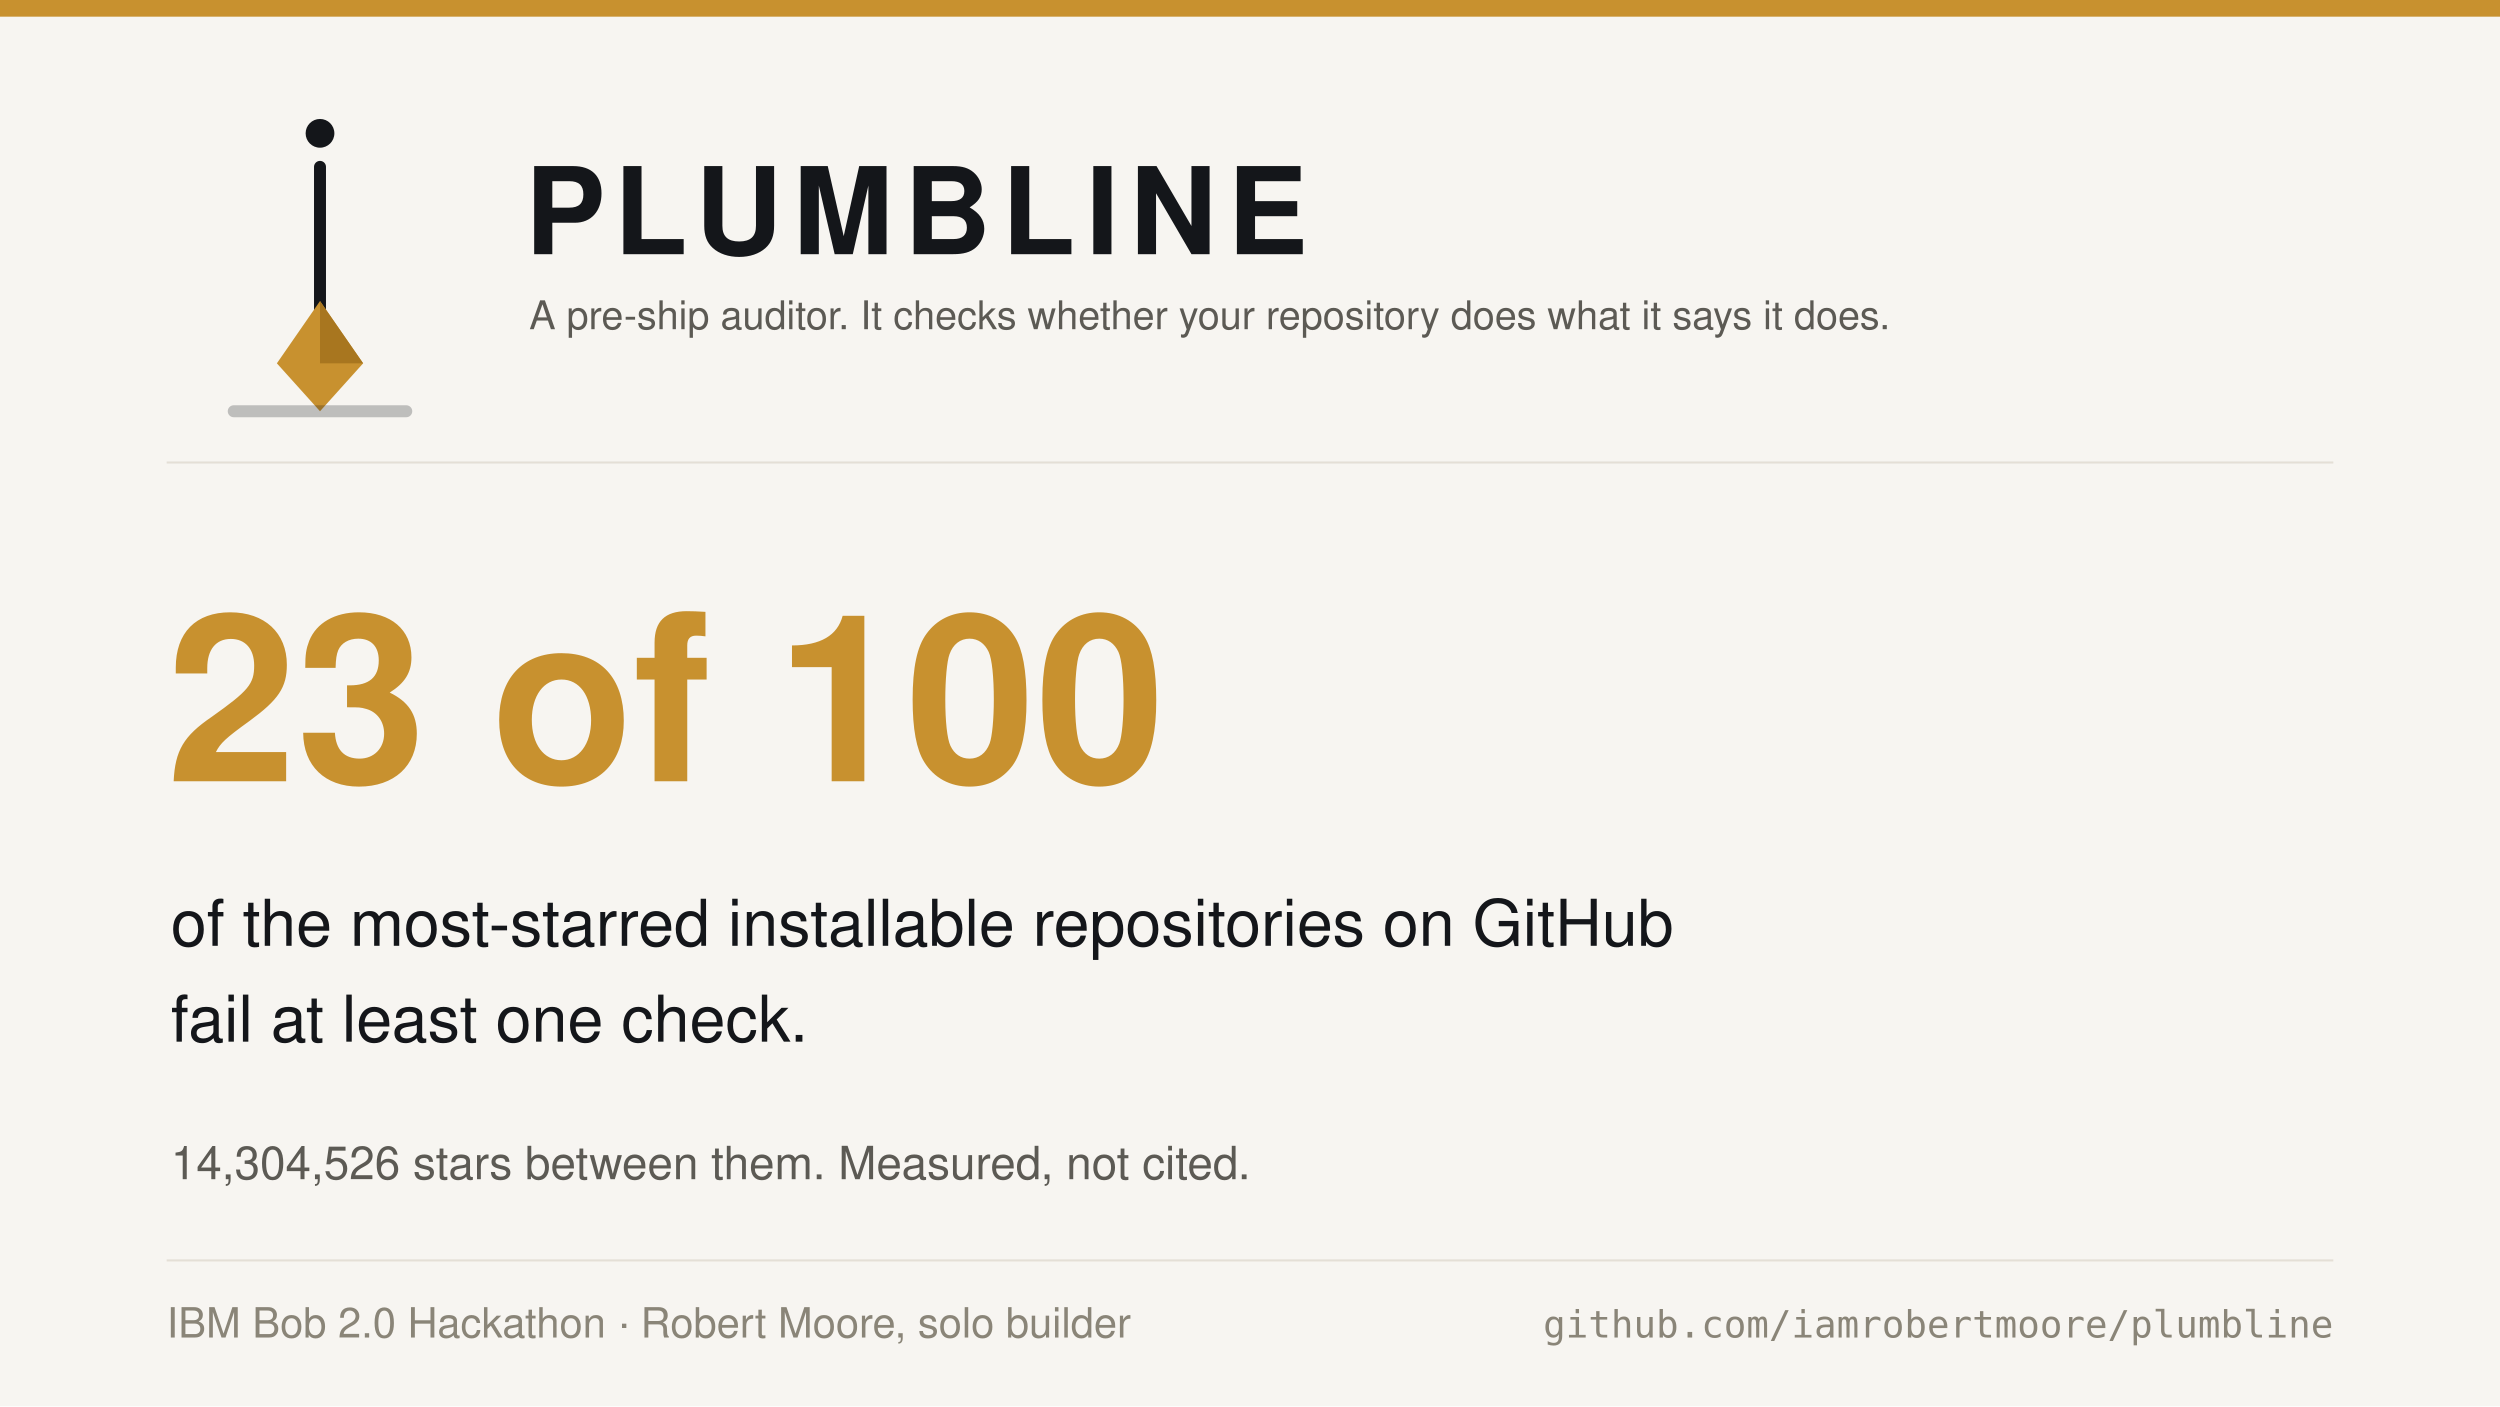
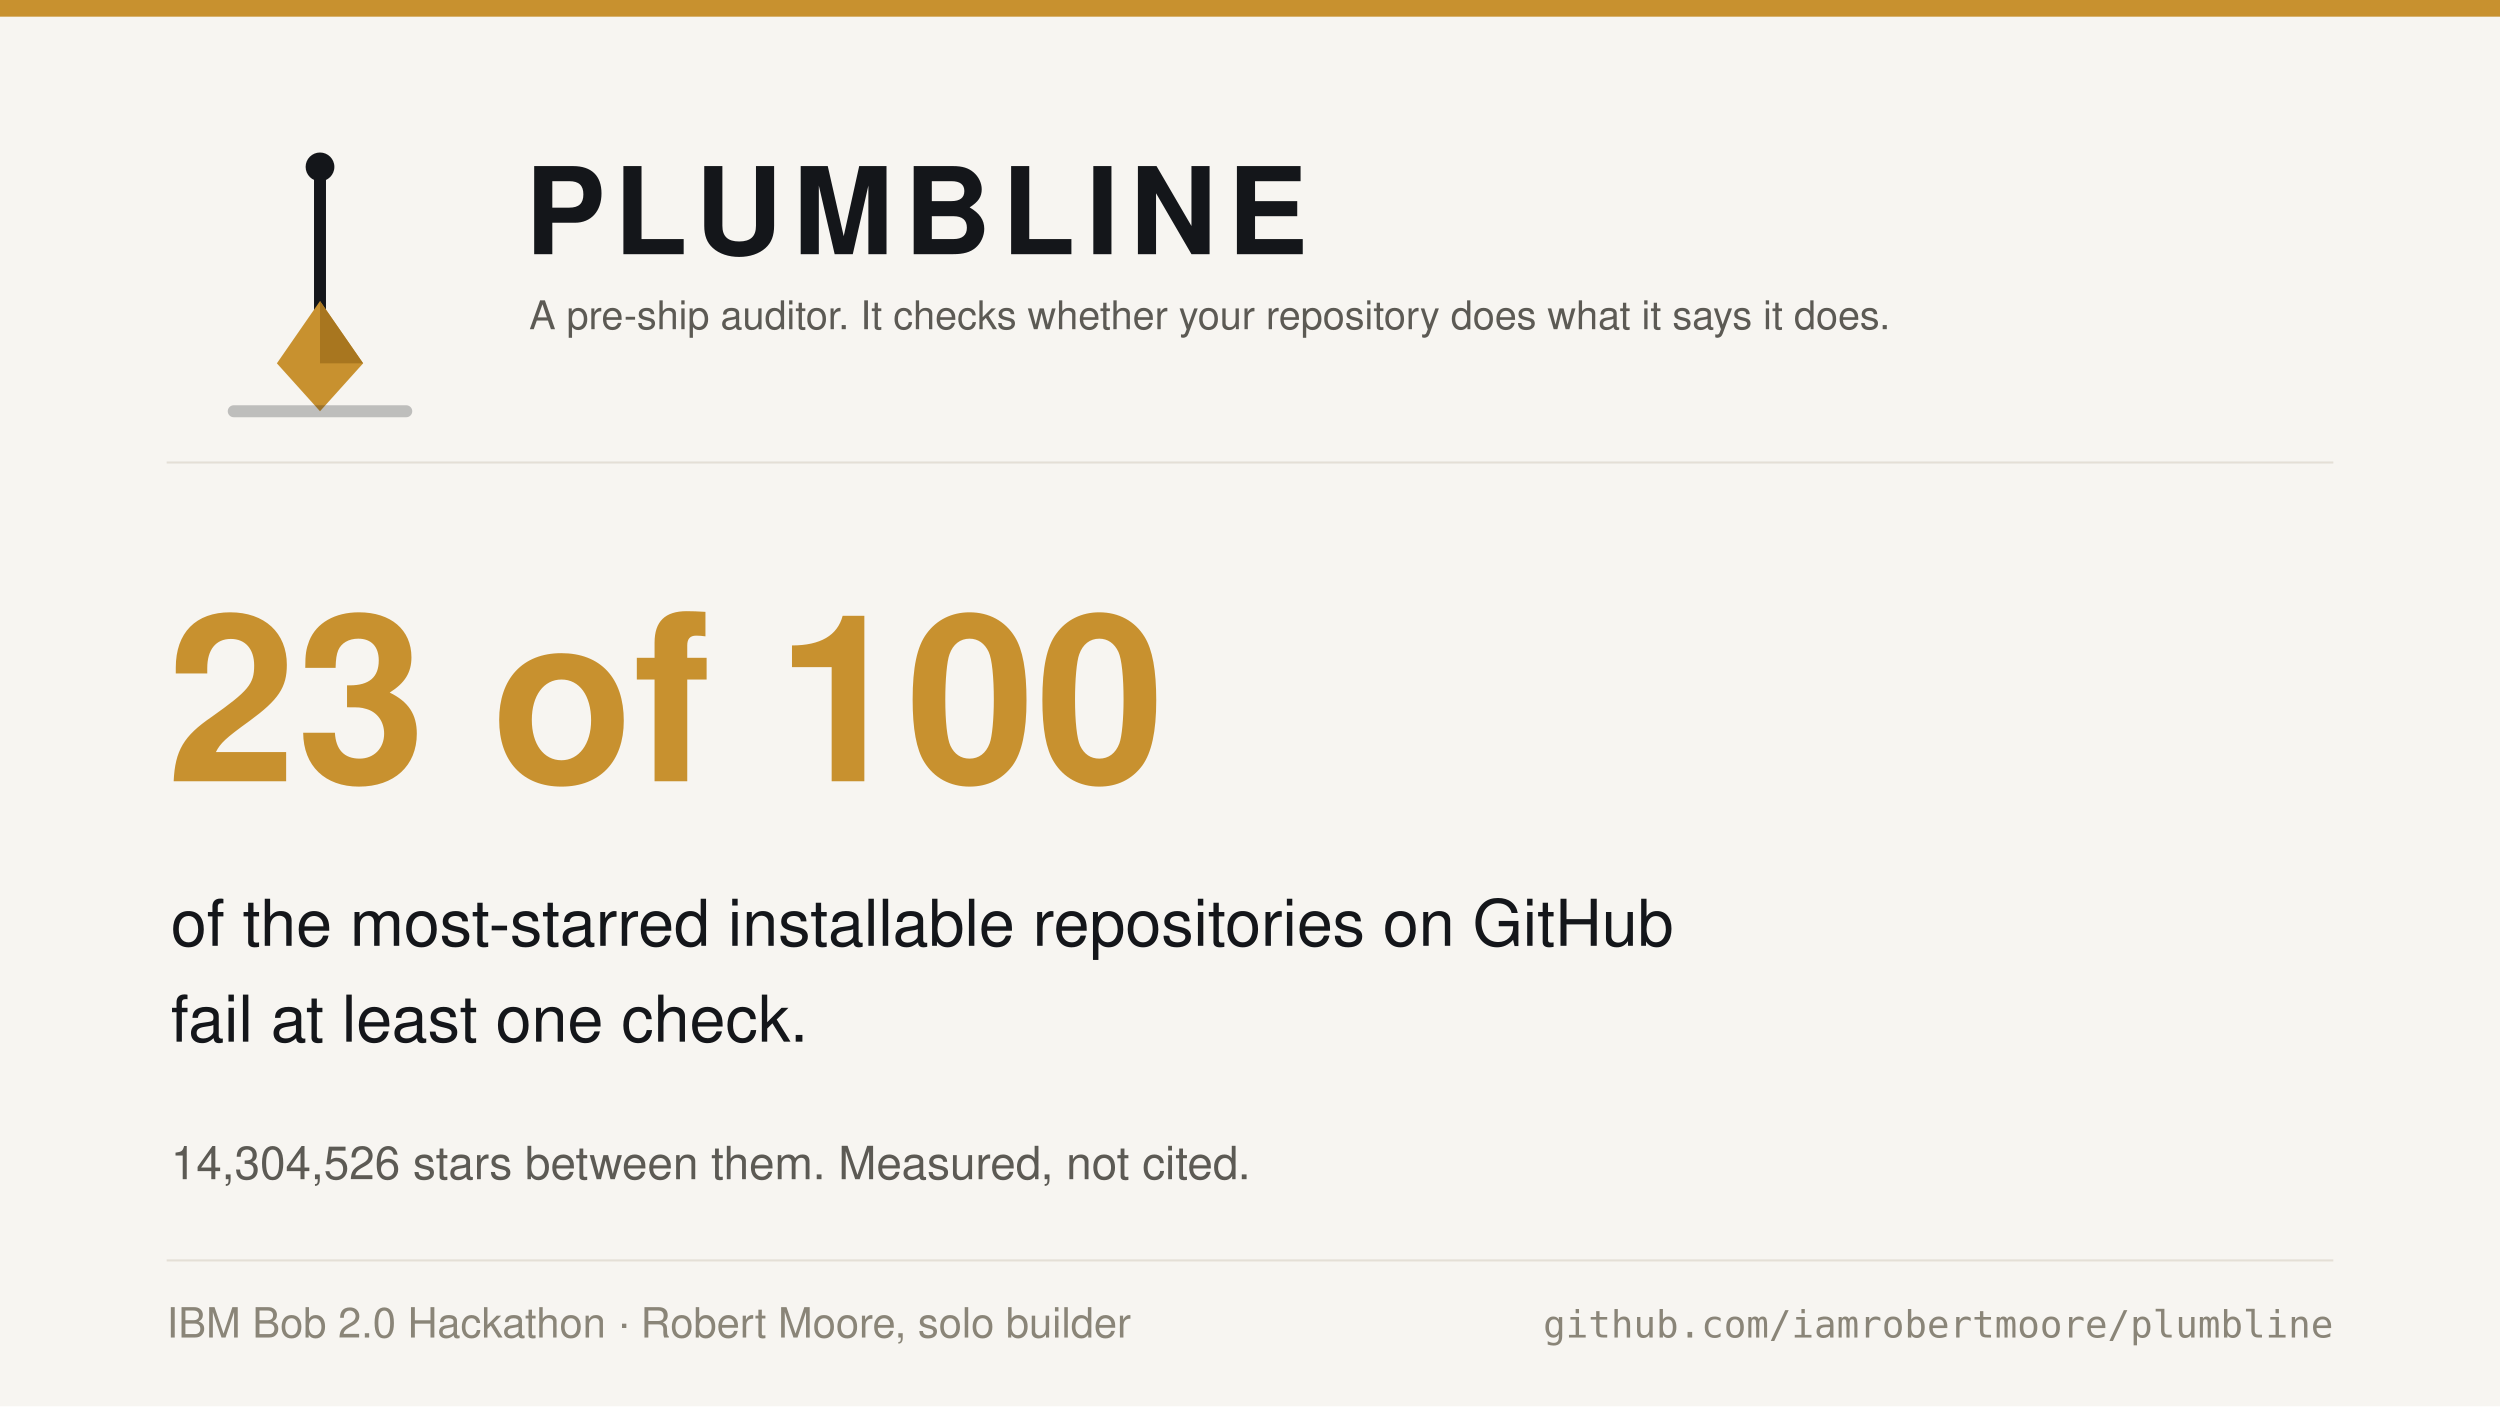
<svg xmlns="http://www.w3.org/2000/svg" viewBox="0 0 1200 675" width="1200" height="675" role="img" aria-label="Plumbline. 23 of the 100 most-starred installable repositories on GitHub fail at least one check.">
  <defs>
    <style>
      .n { font-family: system-ui, -apple-system, "Segoe UI", Helvetica, Arial, sans-serif; }
      .m { font-family: ui-monospace, SFMono-Regular, Menlo, monospace; }
    </style>
  </defs>
  <rect width="1200" height="675" fill="#F7F5F1" />
  <rect x="0" y="0" width="1200" height="8" fill="#C8912F" />
  <g transform="translate(80,64) scale(2.3)">
    <line x1="32" y1="7" x2="32" y2="37" stroke="#14161A" stroke-width="2.5" stroke-linecap="round" />
-     <circle cx="32" y="7" r="3" fill="#14161A" />
+     <circle cx="32" cy="7" r="3" fill="#14161A" />
    <path d="M32 35 L41 48 L32 58 L23 48 Z" fill="#C8912F" />
    <path d="M32 35 L41 48 L32 48 Z" fill="#A8761F" />
    <line x1="14" y1="58" x2="50" y2="58" stroke="#14161A" stroke-width="2.5" stroke-linecap="round" opacity="0.25" />
  </g>
  <text class="n" x="252" y="122" font-size="58" font-weight="700" letter-spacing="5" fill="#14161A">PLUMBLINE</text>
  <text class="n" x="254" y="158" font-size="19" fill="#5C5A54">A pre-ship auditor. It checks whether your repository does what it says it does.</text>
  <line x1="80" y1="222" x2="1120" y2="222" stroke="#E4DFD6" />
  <text class="n" x="80" y="375" font-size="112" font-weight="700" fill="#C8912F">23 of 100</text>
  <text class="n" x="82" y="454" font-size="31" fill="#14161A">of the most-starred installable repositories on GitHub</text>
  <text class="n" x="82" y="500" font-size="31" fill="#14161A">fail at least one check.</text>
  <text class="n" x="82" y="566" font-size="22" fill="#5C5A54">14,304,526 stars between them. Measured, not cited.</text>
  <line x1="80" y1="605" x2="1120" y2="605" stroke="#E4DFD6" />
  <text class="n" x="80" y="642" font-size="20" fill="#8A8578">IBM Bob 2.0 Hackathon · Robert Moore, solo builder</text>
  <text class="m" x="1120" y="642" font-size="18" fill="#8A8578" text-anchor="end">github.com/iamrobertmoore/plumbline</text>
</svg>
